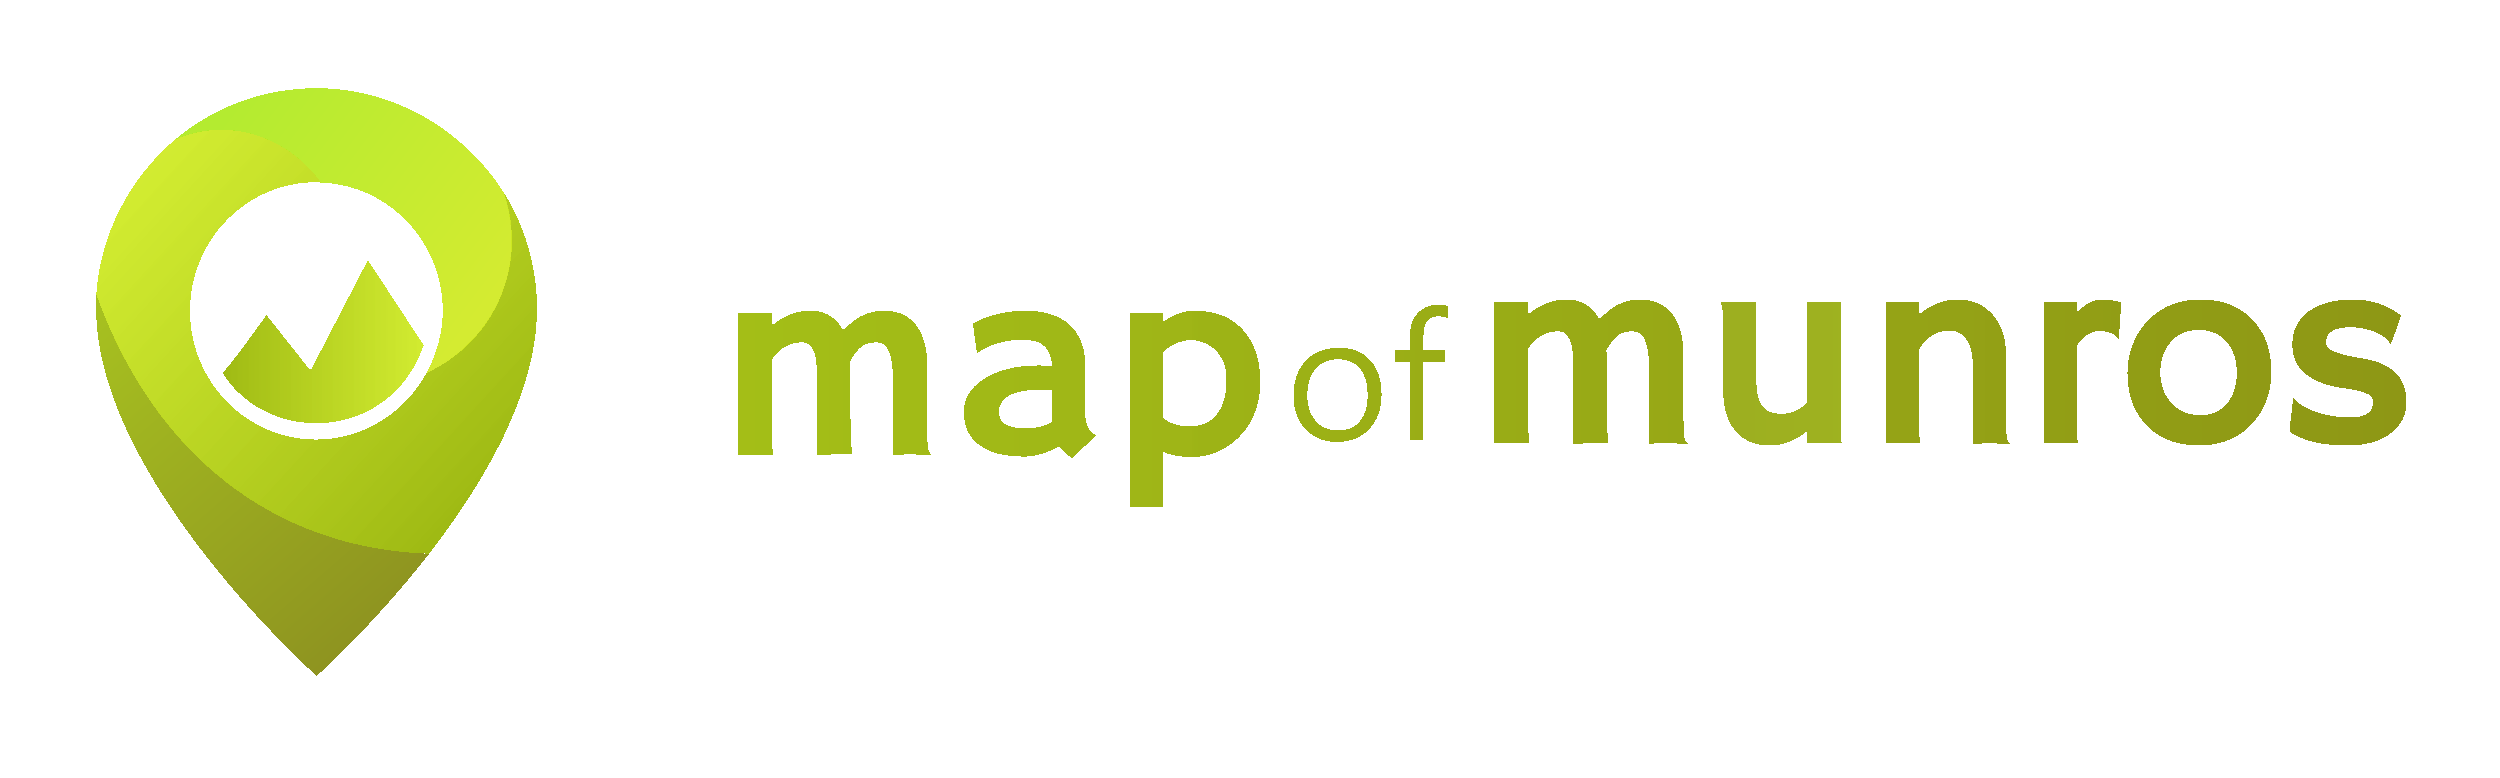
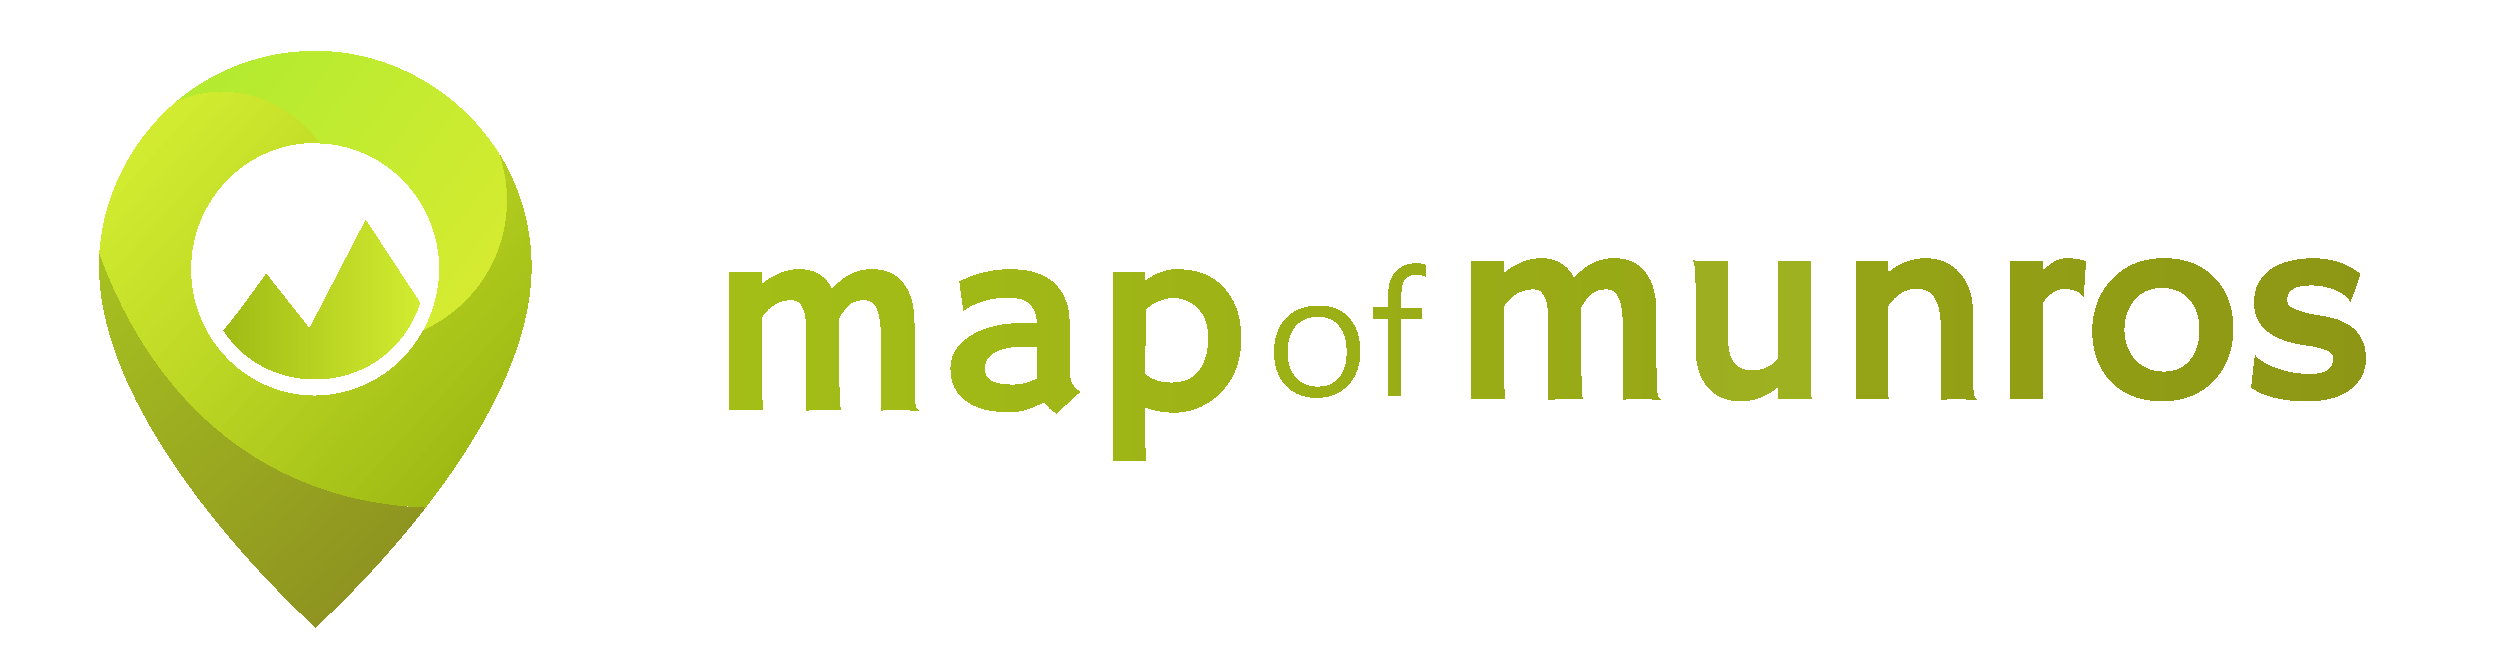
- <svg xmlns="http://www.w3.org/2000/svg" xmlns:xlink="http://www.w3.org/1999/xlink" width="74mm" height="23mm" viewBox="0 0 74 23" version="1.1" id="svg108673" shape-rendering="crispEdges">
+ <svg xmlns="http://www.w3.org/2000/svg" xmlns:xlink="http://www.w3.org/1999/xlink" width="64mm" height="17mm" viewBox="0 0 64 17" version="1.1" id="svg108673" shape-rendering="crispEdges">
  <defs id="defs108670">
    <linearGradient id="linearGradient91424">
      <stop style="stop-color:#a3be15;stop-opacity:0.992" offset="0" id="stop91420" />
      <stop style="stop-color:#8e9715;stop-opacity:1" offset="1" id="stop91422" />
    </linearGradient>
    <linearGradient id="dolny">
      <stop style="stop-color:#898f15;stop-opacity:0.953" offset="0" id="stop90052" />
      <stop style="stop-color:#a2bd15;stop-opacity:0.953" offset="1" id="stop90054" />
    </linearGradient>
    <linearGradient id="gora">
      <stop style="stop-color:#d1ea20;stop-opacity:0.925" offset="0" id="stop84266" />
      <stop style="stop-color:#aeea1f;stop-opacity:0.925" offset="1" id="stop84268" />
    </linearGradient>
    <linearGradient id="srodek">
      <stop style="stop-color:#9fba14;stop-opacity:1" offset="0" id="stop86943" />
      <stop style="stop-color:#ceea20;stop-opacity:0.925" offset="1" id="stop86945" />
    </linearGradient>
    <linearGradient xlink:href="#linearGradient91424" id="linearGradient133796" gradientUnits="userSpaceOnUse" gradientTransform="matrix(0.8918751,0,0,0.8918751,-224.3075,-220.5469)" x1="285.703" y1="325.128" x2="317.018" y2="325.128" />
    <linearGradient xlink:href="#linearGradient91424" id="linearGradient133798" gradientUnits="userSpaceOnUse" gradientTransform="matrix(0.8918751,0,0,0.8918751,-224.3075,-220.5469)" x1="285.703" y1="325.128" x2="317.018" y2="325.128" />
    <linearGradient xlink:href="#linearGradient91424" id="linearGradient133800" gradientUnits="userSpaceOnUse" gradientTransform="matrix(1.40646,0,0,1.40646,-378.0043,-388.5169)" x1="285.703" y1="325.128" x2="317.018" y2="325.128" />
    <linearGradient xlink:href="#dolny" id="linearGradient133802" gradientUnits="userSpaceOnUse" gradientTransform="matrix(1.40646,0,0,1.40646,-378.0043,-388.5169)" x1="285.703" y1="325.128" x2="317.018" y2="325.128" />
    <linearGradient xlink:href="#linearGradient91424" id="linearGradient133804" gradientUnits="userSpaceOnUse" gradientTransform="matrix(1.40646,0,0,1.40646,-378.0043,-388.5169)" x1="285.703" y1="325.128" x2="317.018" y2="325.128" />
    <linearGradient xlink:href="#linearGradient91424" id="linearGradient133806" gradientUnits="userSpaceOnUse" gradientTransform="matrix(1.40646,0,0,1.40646,-378.0043,-388.5169)" x1="285.703" y1="325.128" x2="317.018" y2="325.128" />
    <linearGradient xlink:href="#linearGradient91424" id="linearGradient133808" gradientUnits="userSpaceOnUse" gradientTransform="matrix(1.40646,0,0,1.40646,-378.0043,-388.5169)" x1="285.703" y1="325.128" x2="317.018" y2="325.128" />
    <linearGradient xlink:href="#linearGradient91424" id="linearGradient133810" gradientUnits="userSpaceOnUse" gradientTransform="matrix(1.40646,0,0,1.40646,-378.0043,-388.5169)" x1="285.703" y1="325.128" x2="317.018" y2="325.128" />
    <linearGradient xlink:href="#linearGradient91424" id="linearGradient1838" gradientUnits="userSpaceOnUse" gradientTransform="matrix(1.40646,0,0,1.40646,-376.7175,-388.231)" x1="285.703" y1="325.128" x2="317.018" y2="325.128" />
    <linearGradient xlink:href="#linearGradient91424" id="linearGradient1840" gradientUnits="userSpaceOnUse" gradientTransform="matrix(1.40646,0,0,1.40646,-376.7175,-388.231)" x1="285.703" y1="325.128" x2="317.018" y2="325.128" />
    <linearGradient xlink:href="#linearGradient91424" id="linearGradient1842" gradientUnits="userSpaceOnUse" gradientTransform="matrix(1.40646,0,0,1.40646,-376.7175,-388.231)" x1="285.703" y1="325.128" x2="317.018" y2="325.128" />
-     <linearGradient xlink:href="#dolny" id="linearGradient7414" gradientUnits="userSpaceOnUse" gradientTransform="matrix(0.9766202,0,0,0.9766202,-284.299,-369.87)" x1="301.99" y1="397.882" x2="293.794" y2="388.445" />
-     <linearGradient xlink:href="#srodek" id="linearGradient7416" gradientUnits="userSpaceOnUse" gradientTransform="matrix(0.9766202,0,0,0.9766202,-284.3082,-369.8575)" x1="305.094" y1="394.219" x2="294.85" y2="384.844" />
-     <linearGradient xlink:href="#gora" id="linearGradient7418" gradientUnits="userSpaceOnUse" gradientTransform="matrix(0.9766202,0,0,0.9766202,-284.3082,-369.8575)" x1="306.211" y1="387.637" x2="298.389" y2="381.677" />
-     <linearGradient xlink:href="#srodek" id="linearGradient7420" gradientUnits="userSpaceOnUse" gradientTransform="matrix(1.272306,0,0,1.272306,-3.817955,-3.339132)" x1="8.168" y1="10.57" x2="12.863" y2="10.57" />
+     <linearGradient xlink:href="#dolny" id="linearGradient7414" gradientUnits="userSpaceOnUse" gradientTransform="matrix(0.8287494,0,0,0.8287494,-241.1312,-314.7821)" x1="301.99" y1="397.882" x2="293.794" y2="388.445" />
+     <linearGradient xlink:href="#srodek" id="linearGradient7416" gradientUnits="userSpaceOnUse" gradientTransform="matrix(0.8287494,0,0,0.8287494,-241.139,-314.7715)" x1="305.094" y1="394.219" x2="294.85" y2="384.844" />
+     <linearGradient xlink:href="#gora" id="linearGradient7418" gradientUnits="userSpaceOnUse" gradientTransform="matrix(0.8287494,0,0,0.8287494,-241.139,-314.7715)" x1="306.211" y1="387.637" x2="298.389" y2="381.677" />
+     <linearGradient xlink:href="#srodek" id="linearGradient7420" gradientUnits="userSpaceOnUse" gradientTransform="matrix(1.079665,0,0,1.079665,-3.117992,-3.747968)" x1="8.168" y1="10.57" x2="12.863" y2="10.57" />
  </defs>
  <g id="layer1">
-     <g id="g17701" transform="matrix(1.155394,0,0,1.155394,-7.178795,-68.7087)">
+     <g id="g17701" transform="matrix(0.980455,0,0,0.980455,-5.969964,-59.21988)">
      <path d="m 25.988,70.113 q 0,0.779 0.028,1 h -0.903 v -3.616 h 0.875 v 0.311 q 0.474,-0.381 0.972,-0.381 0.588,0 0.855,0.509 0.266,-0.273 0.443,-0.36 0.294,-0.149 0.588,-0.149 0.298,0 0.505,0.1 0.208,0.1 0.343,0.284 0.273,0.37 0.273,1.017 v 1.377 q 0,0.585 0.017,0.702 0.017,0.118 0.045,0.152 0.031,0.035 0.052,0.062 l -0.007,0.014 q -0.277,-0.024 -0.408,-0.024 h -0.26 q -0.128,0 -0.315,0.01 v -1.872 q 0,-0.81 -0.249,-0.962 -0.083,-0.048 -0.197,-0.048 -0.111,0 -0.197,0.028 -0.086,0.024 -0.163,0.083 -0.128,0.093 -0.291,0.367 0.004,0.028 0.004,0.055 0,0.028 0,0.913 0,0.886 0.042,1.426 -0.294,0 -0.502,0 -0.204,0 -0.391,0.01 v -1.875 q 0,-0.564 -0.069,-0.734 -0.066,-0.17 -0.142,-0.221 -0.076,-0.052 -0.187,-0.052 -0.457,0 -0.761,0.439 z" id="path109369" style="font-size:7.086px;line-height:1.25;font-family:'Hammersmith One';-inkscape-font-specification:'Hammersmith One, Normal';letter-spacing:0px;word-spacing:0px;fill:url(#linearGradient1838);stroke-width:0.177" />
      <path d="m 33.358,70.899 q -0.491,0.266 -0.889,0.266 -0.398,0 -0.682,-0.073 -0.284,-0.076 -0.481,-0.221 -0.401,-0.294 -0.401,-0.851 0,-0.498 0.491,-0.83 0.533,-0.36 1.446,-0.36 l 0.138,0.004 q 0.042,0.004 0.093,0.007 0.052,0 0.093,0.007 -0.028,-0.554 -0.477,-0.647 -0.149,-0.031 -0.318,-0.031 -0.166,0 -0.329,0.031 -0.159,0.028 -0.311,0.076 -0.336,0.107 -0.481,0.246 l -0.01,-0.007 -0.104,-0.765 q 0.612,-0.322 1.339,-0.322 1.128,0 1.443,0.813 0.1,0.26 0.1,0.585 v 1.253 q 0,0.401 0.284,0.547 l -0.626,0.574 q -0.197,-0.104 -0.318,-0.301 z m -0.187,-1.429 q -0.093,-0.017 -0.194,-0.017 h -0.138 q -0.765,0 -0.972,0.339 -0.062,0.1 -0.062,0.211 0,0.111 0.038,0.197 0.042,0.083 0.135,0.138 0.18,0.104 0.533,0.104 0.356,0 0.664,-0.17 -0.004,-0.038 -0.004,-0.08 z" id="path109371" style="font-size:7.086px;line-height:1.25;font-family:'Hammersmith One';-inkscape-font-specification:'Hammersmith One, Normal';letter-spacing:0px;word-spacing:0px;fill:url(#linearGradient1840);stroke-width:0.177" />
      <path d="m 35.998,71.04 v 1.017 q 0,0.298 0.014,0.388 H 35.15 V 67.497 h 0.848 v 0.225 q 0.419,-0.294 0.803,-0.294 0.384,0 0.682,0.107 0.298,0.107 0.522,0.332 0.495,0.488 0.495,1.391 0,0.599 -0.28,1.069 -0.239,0.398 -0.661,0.637 -0.374,0.211 -0.81,0.211 -0.436,0 -0.751,-0.135 z m 0,-0.872 q 0.263,0.221 0.682,0.221 0.685,0 0.886,-0.661 0.069,-0.225 0.069,-0.481 0,-0.26 -0.048,-0.412 -0.048,-0.156 -0.128,-0.266 -0.076,-0.114 -0.173,-0.187 -0.097,-0.076 -0.197,-0.121 -0.176,-0.08 -0.363,-0.08 -0.187,0 -0.388,0.086 -0.201,0.086 -0.339,0.232 z" id="path109373" style="font-size:7.086px;line-height:1.25;font-family:'Hammersmith One';-inkscape-font-specification:'Hammersmith One, Normal';letter-spacing:0px;word-spacing:0px;fill:url(#linearGradient1842);stroke-width:0.177" />
      <path d="m 39.353,69.612 q 0,-0.575 0.312,-0.904 0.314,-0.331 0.856,-0.331 0.505,0 0.794,0.318 0.292,0.316 0.292,0.882 0,0.549 -0.314,0.882 -0.314,0.331 -0.827,0.331 -0.502,0 -0.807,-0.325 -0.305,-0.325 -0.305,-0.854 z m 0.353,-0.015 q 0,0.408 0.213,0.654 0.215,0.244 0.57,0.244 0.369,0 0.564,-0.235 0.197,-0.237 0.197,-0.671 0,-0.437 -0.197,-0.676 -0.197,-0.241 -0.564,-0.241 -0.358,0 -0.57,0.248 -0.213,0.248 -0.213,0.678 z" style="font-size:7.086px;line-height:1.25;font-family:'Malgun Gothic';-inkscape-font-specification:'Malgun Gothic, Normal';letter-spacing:0px;word-spacing:0px;fill:url(#linearGradient133798);stroke-width:0.112" id="path109375" />
      <path d="m 43.318,67.631 q -0.108,-0.059 -0.246,-0.059 -0.391,0 -0.391,0.496 v 0.362 h 0.54 v 0.301 h -0.54 v 2.005 H 42.339 V 68.73 h -0.395 v -0.301 h 0.395 v -0.38 q 0,-0.362 0.204,-0.568 0.206,-0.208 0.511,-0.208 0.169,0 0.263,0.039 z" style="font-size:7.086px;line-height:1.25;font-family:'Malgun Gothic';-inkscape-font-specification:'Malgun Gothic, Normal';letter-spacing:0px;word-spacing:0px;fill:url(#linearGradient133796);stroke-width:0.112" id="path109377" />
      <path d="m 45.361,69.827 q 0,0.779 0.028,1 H 44.486 v -3.616 h 0.875 v 0.311 q 0.474,-0.381 0.972,-0.381 0.588,0 0.855,0.509 0.266,-0.273 0.443,-0.36 0.294,-0.149 0.588,-0.149 0.298,0 0.505,0.1 0.208,0.1 0.343,0.284 0.273,0.37 0.273,1.017 v 1.377 q 0,0.585 0.017,0.702 0.017,0.118 0.045,0.152 0.031,0.035 0.052,0.062 l -0.007,0.014 q -0.277,-0.024 -0.408,-0.024 h -0.26 q -0.128,0 -0.315,0.01 V 68.966 q 0,-0.81 -0.249,-0.962 -0.083,-0.048 -0.197,-0.048 -0.111,0 -0.197,0.028 -0.086,0.024 -0.163,0.083 -0.128,0.093 -0.291,0.367 0.004,0.028 0.004,0.055 0,0.028 0,0.913 0,0.886 0.042,1.426 -0.294,0 -0.502,0 -0.204,0 -0.391,0.01 v -1.875 q 0,-0.564 -0.069,-0.734 -0.066,-0.17 -0.142,-0.221 -0.076,-0.052 -0.187,-0.052 -0.457,0 -0.761,0.439 z" id="path109379" style="font-size:7.086px;line-height:1.25;font-family:'Hammersmith One';-inkscape-font-specification:'Hammersmith One, Normal';letter-spacing:0px;word-spacing:0px;fill:url(#linearGradient133800);stroke-width:0.177" />
      <path d="m 52.51,70.512 q -0.443,0.367 -0.965,0.367 -0.561,0 -0.879,-0.377 -0.304,-0.367 -0.304,-1.007 v -1.374 q 0,-0.692 -0.031,-0.792 -0.028,-0.104 -0.042,-0.131 0.159,0.014 0.332,0.014 h 0.287 q 0.114,0 0.301,-0.01 v 2.003 q 0,0.713 0.388,0.827 0.118,0.035 0.256,0.035 0.408,0 0.657,-0.298 v -2.557 h 0.858 V 70.384 q 0,0.304 0.028,0.443 h -0.886 z" id="path109381" style="font-size:7.086px;line-height:1.25;font-family:'Hammersmith One';-inkscape-font-specification:'Hammersmith One, Normal';letter-spacing:0px;word-spacing:0px;fill:url(#linearGradient133802);fill-opacity:1;stroke-width:0.177" />
      <path d="m 55.381,70.384 q 0,0.304 0.028,0.443 h -0.868 v -3.616 h 0.841 v 0.308 q 0.457,-0.377 0.976,-0.377 0.567,0 0.907,0.388 0.339,0.384 0.339,1.014 v 1.377 q 0,0.585 0.017,0.702 0.017,0.118 0.045,0.152 0.031,0.035 0.052,0.062 l -0.007,0.014 q -0.28,-0.024 -0.408,-0.024 h -0.242 q -0.111,0 -0.298,0.01 V 68.952 q 0,-1.014 -0.616,-1.014 -0.457,0 -0.765,0.471 z" id="path109383" style="font-size:7.086px;line-height:1.25;font-family:'Hammersmith One';-inkscape-font-specification:'Hammersmith One, Normal';letter-spacing:0px;word-spacing:0px;fill:url(#linearGradient133804);stroke-width:0.177" />
      <path d="m 59.43,70.44 q 0,0.298 0.014,0.388 H 58.582 v -3.616 h 0.848 v 0.266 q 0.294,-0.336 0.616,-0.336 0.325,0 0.512,0.08 l -0.062,0.931 -0.014,0.01 q -0.121,-0.215 -0.502,-0.215 -0.145,0 -0.298,0.1 -0.149,0.097 -0.253,0.26 z" id="path109385" style="font-size:7.086px;line-height:1.25;font-family:'Hammersmith One';-inkscape-font-specification:'Hammersmith One, Normal';letter-spacing:0px;word-spacing:0px;fill:url(#linearGradient133806);stroke-width:0.177" />
      <path d="m 60.717,69.038 q 0,-0.381 0.128,-0.727 0.131,-0.349 0.374,-0.609 0.529,-0.561 1.374,-0.561 0.841,0 1.336,0.529 0.474,0.505 0.474,1.311 0,0.806 -0.488,1.336 -0.516,0.561 -1.367,0.561 -0.879,0 -1.377,-0.55 -0.453,-0.502 -0.453,-1.291 z m 0.841,-0.021 q 0,0.218 0.073,0.422 0.073,0.204 0.208,0.349 0.287,0.315 0.754,0.315 0.433,0 0.682,-0.308 0.242,-0.298 0.242,-0.775 0,-0.484 -0.249,-0.782 -0.266,-0.318 -0.73,-0.318 -0.471,0 -0.737,0.339 -0.242,0.311 -0.242,0.758 z" id="path109387" style="font-size:7.086px;line-height:1.25;font-family:'Hammersmith One';-inkscape-font-specification:'Hammersmith One, Normal';letter-spacing:0px;word-spacing:0px;fill:url(#linearGradient133808);stroke-width:0.177" />
      <path d="m 66.339,70.879 q -0.976,0 -1.471,-0.356 0.007,-0.104 0.021,-0.235 l 0.031,-0.249 q 0.028,-0.246 0.035,-0.304 0.007,-0.062 0.01,-0.066 0.004,-0.007 0.055,0.055 0.052,0.059 0.197,0.145 0.145,0.086 0.336,0.152 0.412,0.142 0.858,0.142 0.599,0 0.599,-0.398 0,-0.128 -0.114,-0.19 -0.204,-0.104 -0.602,-0.156 -0.394,-0.055 -0.647,-0.159 -0.253,-0.104 -0.412,-0.249 -0.294,-0.273 -0.294,-0.716 0,-0.54 0.415,-0.848 0.412,-0.304 1.138,-0.304 0.72,0 1.228,0.408 -0.024,0.09 -0.052,0.173 -0.08,0.228 -0.118,0.329 l -0.08,0.204 q -0.007,0.028 -0.01,0.028 -0.007,0 -0.055,-0.073 -0.218,-0.253 -0.678,-0.332 -0.142,-0.028 -0.291,-0.028 -0.63,0 -0.63,0.381 0,0.131 0.131,0.201 0.246,0.131 0.671,0.194 0.429,0.062 0.65,0.17 0.221,0.104 0.356,0.253 0.249,0.27 0.249,0.716 0,0.488 -0.391,0.792 -0.408,0.322 -1.138,0.322 z" id="path109389" style="font-size:7.086px;line-height:1.25;font-family:'Hammersmith One';-inkscape-font-specification:'Hammersmith One, Normal';letter-spacing:0px;word-spacing:0px;fill:url(#linearGradient133810);stroke-width:0.177" />
    </g>
-     <path style="font-size:7.086px;line-height:1.25;font-family:'Hammersmith One';-inkscape-font-specification:'Hammersmith One, Normal';letter-spacing:0px;word-spacing:0px;display:inline;fill:url(#linearGradient7414);fill-opacity:1;stroke-width:0.043" d="m 2.845,9.127 c 0,5.078 6.529,10.883 6.529,10.883 0,0 1.675,-1.491 3.328,-3.619 -4.606,-0.157 -8.146,-2.969 -9.85,-7.67 -0.009,0.144 -0.004,0.287 -0.007,0.406 z" id="path3946-5" />
-     <path style="font-size:7.086px;line-height:1.25;font-family:'Hammersmith One';-inkscape-font-specification:'Hammersmith One, Normal';letter-spacing:0px;word-spacing:0px;display:inline;fill:url(#linearGradient7416);fill-opacity:1;stroke-width:0.043" d="M 5.173,4.136 C 3.869,5.249 2.966,6.901 2.851,8.721 4.55,13.438 8.088,16.236 12.702,16.39 c 1.608,-2.073 3.193,-4.749 3.193,-7.251 0,-1.263 -0.36,-2.441 -0.98,-3.44 0.503,1.672 0.095,3.024 -0.621,3.979 -0.48,0.641 -1.1,1.104 -1.675,1.368 -0.656,1.206 -1.9,1.957 -3.253,1.965 -2.066,6.7e-5 -3.741,-1.705 -3.741,-3.809 7.89e-5,-2.104 1.675,-3.81 3.741,-3.809 0.04,0.003 0.097,0.007 0.137,0.012 C 8.392,3.862 6.508,3.498 5.173,4.136 Z" id="path3944-1" />
-     <path style="font-size:7.086px;line-height:1.25;font-family:'Hammersmith One';-inkscape-font-specification:'Hammersmith One, Normal';letter-spacing:0px;word-spacing:0px;display:inline;fill:url(#linearGradient7418);fill-opacity:1;stroke-width:0.043" d="m 9.366,2.61 c -1.598,0 -3.06,0.575 -4.195,1.528 0.201,-0.088 0.403,-0.155 0.602,-0.203 0.568,-0.136 1.124,-0.116 1.637,0.018 0.855,0.224 1.596,0.768 2.093,1.452 2.007,0.075 3.598,1.75 3.604,3.796 -0.006,0.64 -0.178,1.286 -0.485,1.844 2.138,-0.997 2.991,-3.327 2.293,-5.339 C 13.758,3.876 11.69,2.61 9.366,2.61 Z" id="path1191-5-1" />
-     <path style="opacity:0;fill:#aed01f;fill-opacity:0.925;stroke-width:0.624;stroke-linecap:round;stroke-linejoin:bevel;paint-order:stroke fill markers" id="path110524-9-0-7-3-1" transform="matrix(0.336631,0,0,0.336631,-2.495102,-4.52755)" d="M 17.2,56.938 9.803,54.956 15.218,49.541 Z" />
-     <path style="fill:url(#linearGradient7420);fill-opacity:1;stroke:none;stroke-width:0.013;stroke-linecap:butt;stroke-linejoin:miter;stroke-miterlimit:4;stroke-dasharray:none;stroke-opacity:0.925" d="M 6.583,11.034 C 6.734,10.944 7.888,9.325 7.888,9.325 L 9.192,10.972 10.89,7.698 12.54,10.217 c -0.967,2.836 -4.579,3.004 -5.957,0.818 z" id="path120653-2-1-0" />
+     <path style="font-size:7.086px;line-height:1.25;font-family:'Hammersmith One';-inkscape-font-specification:'Hammersmith One, Normal';letter-spacing:0px;word-spacing:0px;display:inline;fill:url(#linearGradient7414);fill-opacity:1;stroke-width:0.036" d="m 2.536,6.831 c 0,4.31 5.541,9.235 5.541,9.235 0,0 1.421,-1.265 2.824,-3.071 -3.909,-0.133 -6.913,-2.519 -8.358,-6.508 -0.007,0.122 -0.003,0.243 -0.006,0.345 z" id="path3946-5" />
+     <path style="font-size:7.086px;line-height:1.25;font-family:'Hammersmith One';-inkscape-font-specification:'Hammersmith One, Normal';letter-spacing:0px;word-spacing:0px;display:inline;fill:url(#linearGradient7416);fill-opacity:1;stroke-width:0.036" d="M 4.512,2.595 C 3.405,3.539 2.639,4.941 2.541,6.486 3.983,10.489 6.985,12.864 10.901,12.994 c 1.365,-1.759 2.709,-4.03 2.709,-6.153 0,-1.071 -0.305,-2.071 -0.832,-2.919 0.427,1.419 0.08,2.566 -0.527,3.377 -0.408,0.544 -0.933,0.937 -1.422,1.16 -0.556,1.023 -1.612,1.661 -2.761,1.667 -1.753,5.7e-5 -3.175,-1.447 -3.175,-3.233 6.7e-5,-1.785 1.421,-3.233 3.175,-3.233 0.034,0.003 0.083,0.006 0.116,0.01 C 7.243,2.363 5.645,2.054 4.512,2.595 Z" id="path3944-1" />
+     <path style="font-size:7.086px;line-height:1.25;font-family:'Hammersmith One';-inkscape-font-specification:'Hammersmith One, Normal';letter-spacing:0px;word-spacing:0px;display:inline;fill:url(#linearGradient7418);fill-opacity:1;stroke-width:0.036" d="m 8.069,1.301 c -1.356,0 -2.597,0.488 -3.56,1.297 C 4.681,2.523 4.852,2.466 5.021,2.425 5.503,2.31 5.975,2.327 6.41,2.44 7.136,2.63 7.764,3.092 8.186,3.673 9.889,3.737 11.239,5.158 11.244,6.894 11.239,7.437 11.093,7.985 10.832,8.458 12.647,7.612 13.37,5.635 12.778,3.927 11.797,2.375 10.042,1.301 8.069,1.301 Z" id="path1191-5-1" />
+     <path style="opacity:0;fill:#aed01f;fill-opacity:0.925;stroke-width:0.624;stroke-linecap:round;stroke-linejoin:bevel;paint-order:stroke fill markers" id="path110524-9-0-7-3-1" transform="matrix(0.2856614,0,0,0.2856614,-1.995433,-4.756446)" d="M 17.2,56.938 9.803,54.956 15.218,49.541 Z" />
+     <path style="fill:url(#linearGradient7420);fill-opacity:1;stroke:none;stroke-width:0.011;stroke-linecap:butt;stroke-linejoin:miter;stroke-miterlimit:4;stroke-dasharray:none;stroke-opacity:0.925" d="M 5.708,8.449 C 5.837,8.372 6.816,6.998 6.816,6.998 L 7.922,8.397 9.363,5.618 10.763,7.755 C 9.943,10.162 6.878,10.305 5.708,8.449 Z" id="path120653-2-1-0" />
  </g>
</svg>
